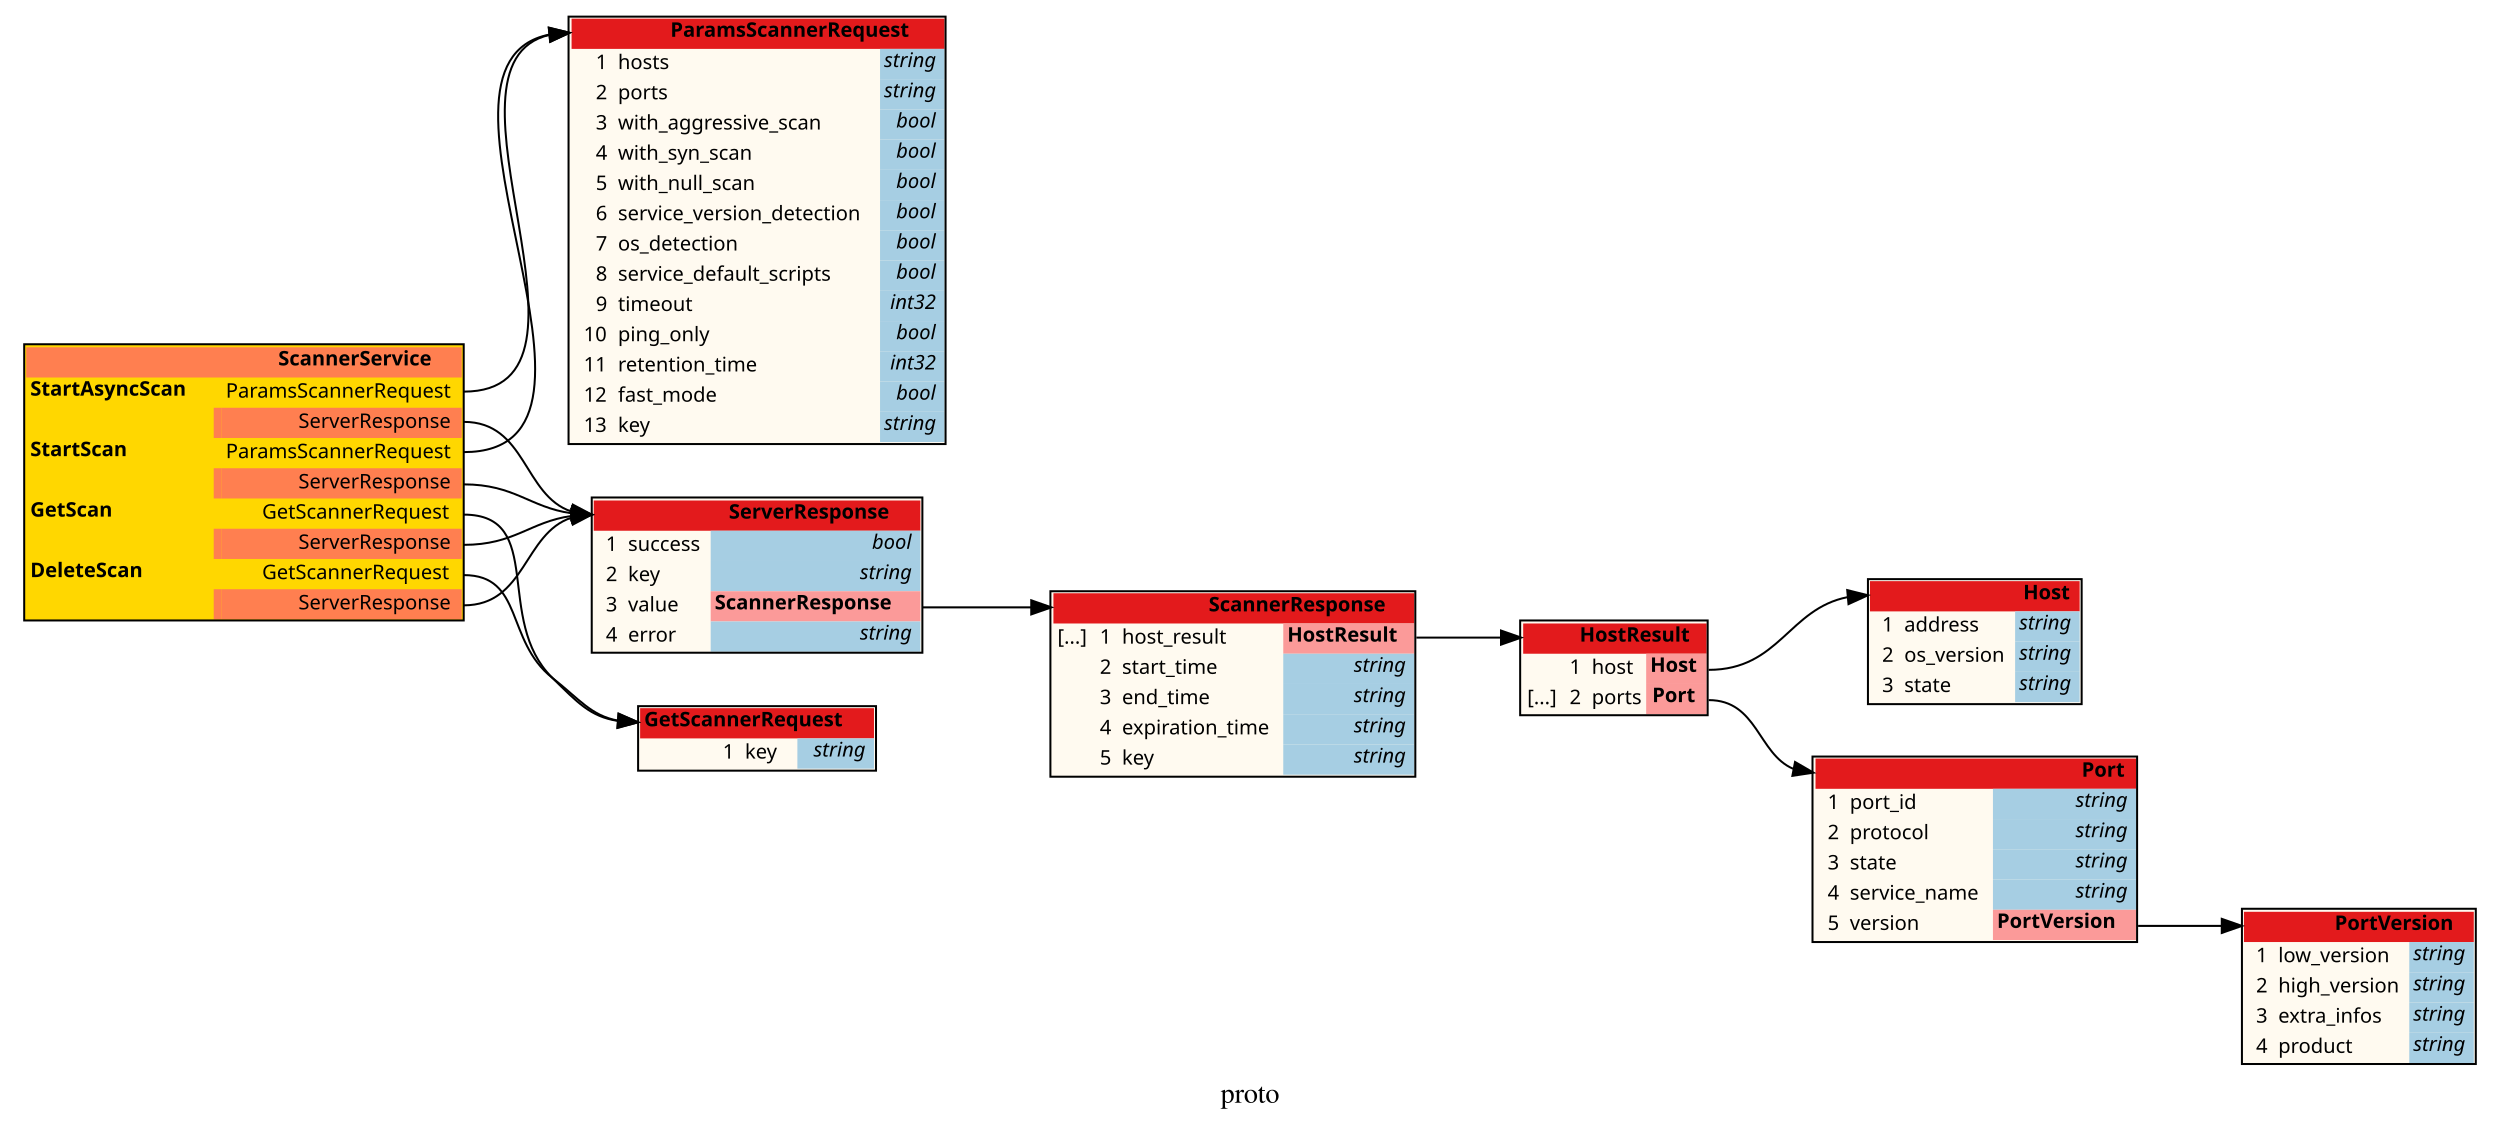
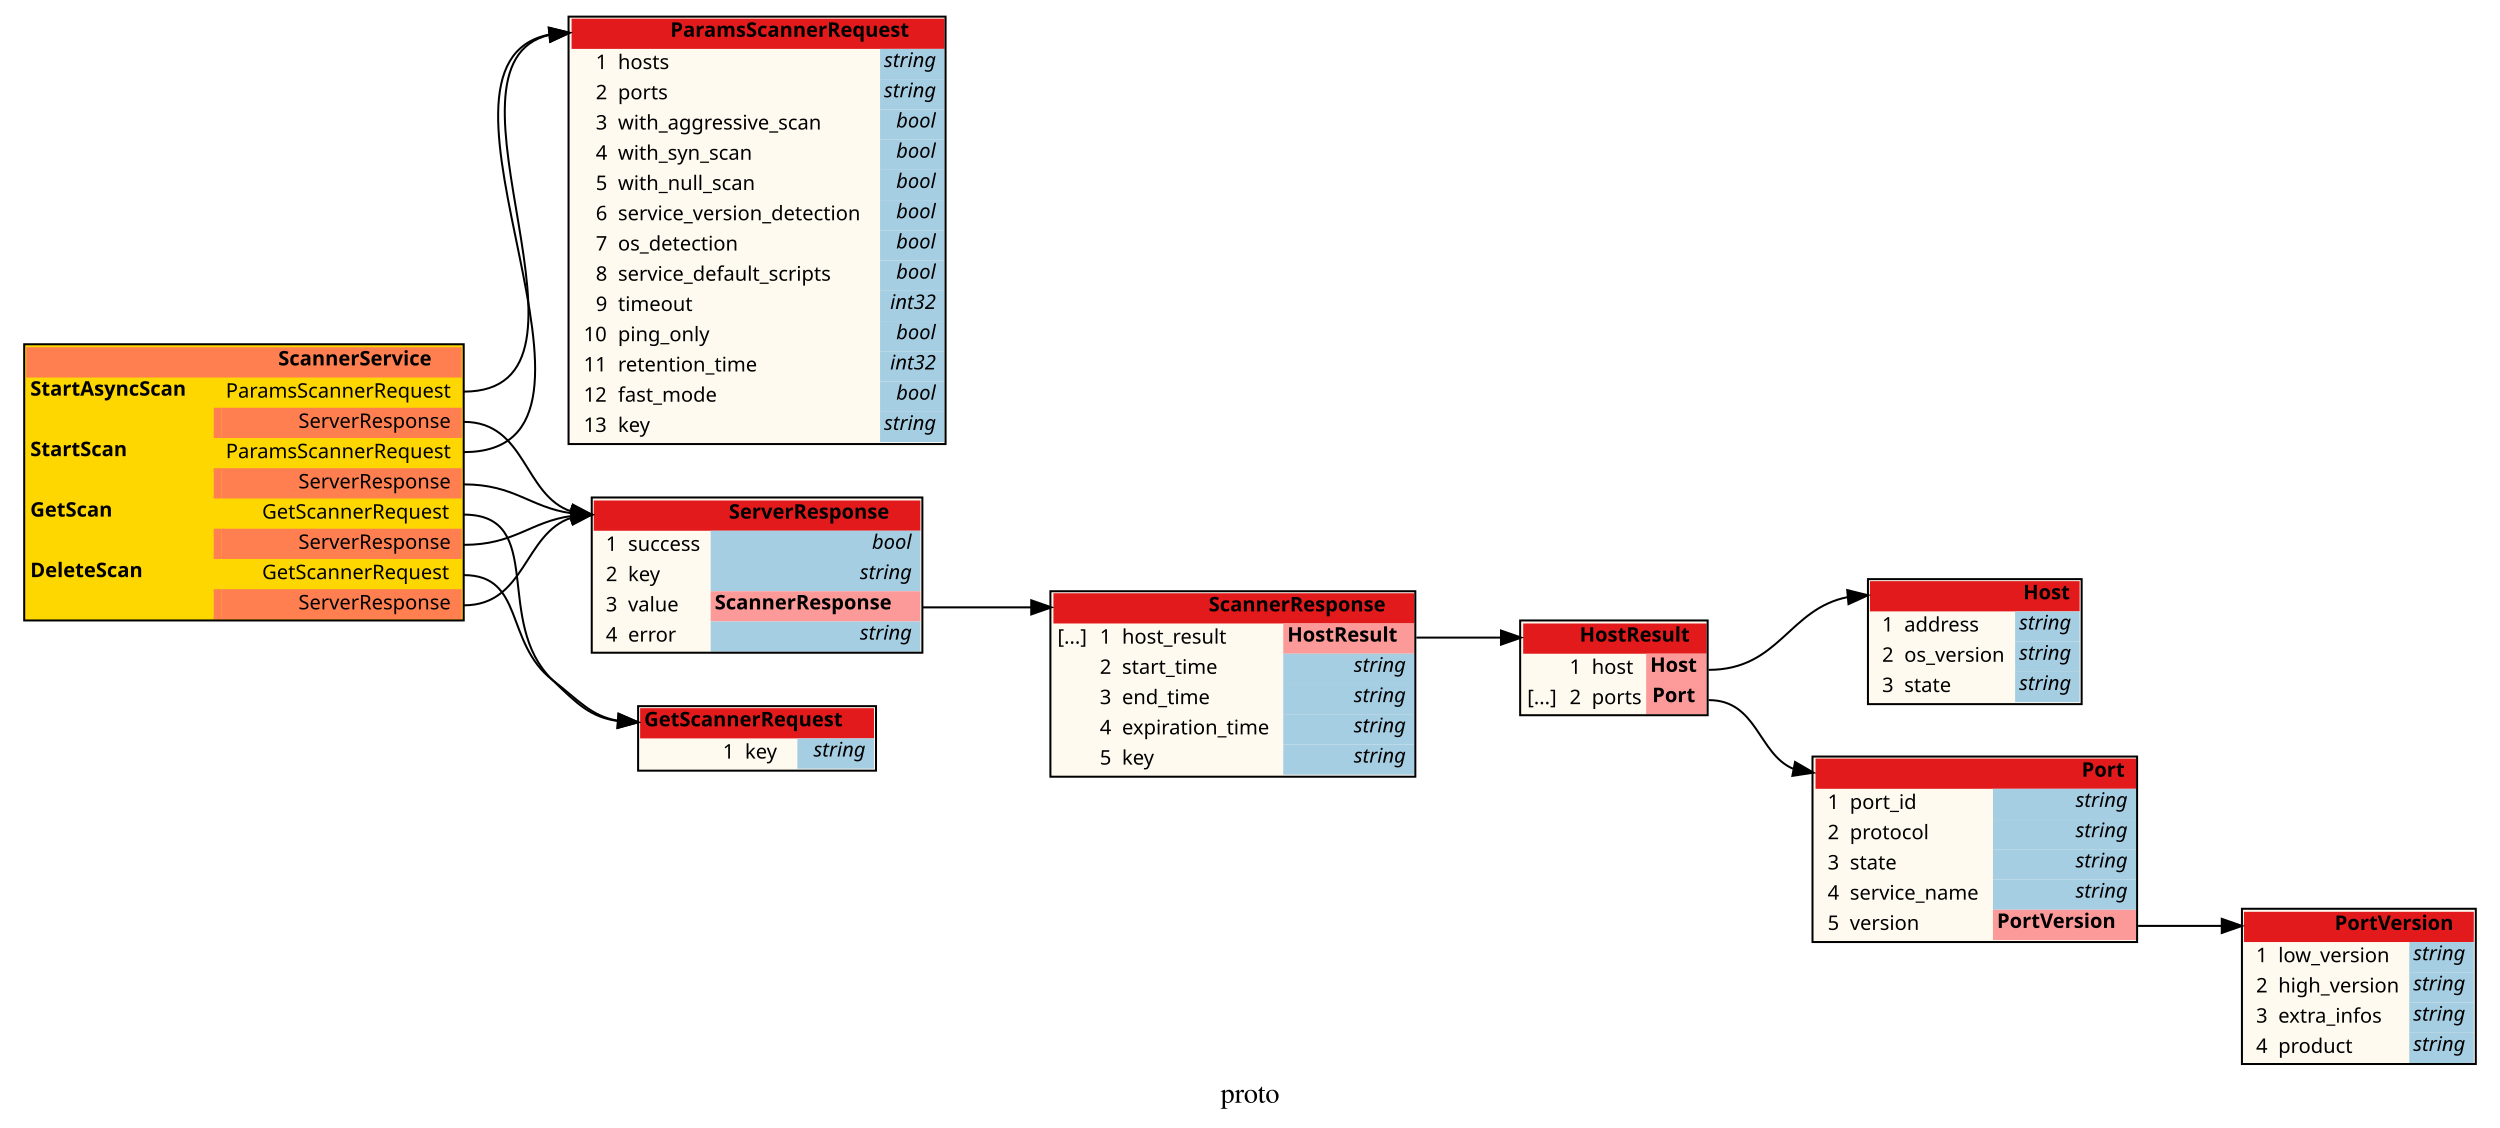
<svg xmlns="http://www.w3.org/2000/svg" xmlns:xlink="http://www.w3.org/1999/xlink" width="1240pt" height="559pt" viewBox="0.00 0.00 1240.00 558.50">
  <g id="graph0" class="graph" transform="scale(1 1) rotate(0) translate(4 554.5)">
    <g id="a_graph0">
      <a xlink:title="proto">
        <text text-anchor="middle" x="616" y="-7.8" font-family="Times,serif" font-size="14.00">proto</text>
      </a>
    </g>
    <g id="node1" class="node">
      <g id="a_node1">
-         <a xlink:title="ScannerService">
-           <polygon fill="#ffd700" stroke="transparent" points="8,-247 8,-384 226,-384 226,-247 8,-247" />
-           <polygon fill="#ff7f50" stroke="transparent" points="9,-367.5 9,-382.5 225,-382.5 225,-367.5 9,-367.5" />
-           <text text-anchor="start" x="134" y="-373.5" font-family="Ubuntu" font-weight="bold" font-size="10.00">ScannerService</text>
-           <text text-anchor="start" x="11" y="-358.5" font-family="Ubuntu" font-weight="bold" font-size="10.00">StartAsyncScan</text>
-           <text text-anchor="start" x="108" y="-357.5" font-family="Ubuntu" font-size="10.00">ParamsScannerRequest</text>
-           <polygon fill="#ff7f50" stroke="transparent" points="102,-337.5 102,-352.5 106,-352.5 106,-337.5 102,-337.5" />
-           <polygon fill="#ff7f50" stroke="transparent" points="106,-337.5 106,-352.5 225,-352.5 225,-337.5 106,-337.5" />
-           <text text-anchor="start" x="144" y="-342.5" font-family="Ubuntu" font-size="10.00">ServerResponse</text>
-           <text text-anchor="start" x="11" y="-328.5" font-family="Ubuntu" font-weight="bold" font-size="10.00">StartScan</text>
-           <text text-anchor="start" x="108" y="-327.5" font-family="Ubuntu" font-size="10.00">ParamsScannerRequest</text>
-           <polygon fill="#ff7f50" stroke="transparent" points="102,-307.5 102,-322.5 106,-322.5 106,-307.5 102,-307.5" />
-           <polygon fill="#ff7f50" stroke="transparent" points="106,-307.5 106,-322.5 225,-322.5 225,-307.5 106,-307.5" />
-           <text text-anchor="start" x="144" y="-312.5" font-family="Ubuntu" font-size="10.00">ServerResponse</text>
-           <text text-anchor="start" x="11" y="-298.5" font-family="Ubuntu" font-weight="bold" font-size="10.00">GetScan</text>
-           <text text-anchor="start" x="126" y="-297.5" font-family="Ubuntu" font-size="10.00">GetScannerRequest</text>
-           <polygon fill="#ff7f50" stroke="transparent" points="102,-277.5 102,-292.5 106,-292.5 106,-277.5 102,-277.5" />
-           <polygon fill="#ff7f50" stroke="transparent" points="106,-277.5 106,-292.5 225,-292.5 225,-277.5 106,-277.5" />
-           <text text-anchor="start" x="144" y="-282.5" font-family="Ubuntu" font-size="10.00">ServerResponse</text>
-           <text text-anchor="start" x="11" y="-268.5" font-family="Ubuntu" font-weight="bold" font-size="10.00">DeleteScan</text>
-           <text text-anchor="start" x="126" y="-267.5" font-family="Ubuntu" font-size="10.00">GetScannerRequest</text>
-           <polygon fill="#ff7f50" stroke="transparent" points="102,-247.5 102,-262.5 106,-262.5 106,-247.5 102,-247.5" />
-           <polygon fill="#ff7f50" stroke="transparent" points="106,-247.5 106,-262.5 225,-262.5 225,-247.5 106,-247.5" />
-           <text text-anchor="start" x="144" y="-252.5" font-family="Ubuntu" font-size="10.00">ServerResponse</text>
-           <polygon fill="none" stroke="black" points="8,-247 8,-384 226,-384 226,-247 8,-247" />
-         </a>
-       </g>
-     </g>
-     <g id="node3" class="node">
-       <g id="a_node3">
+         <a xlink:title="proto.Host">
+           <polygon fill="#fffaf0" stroke="transparent" points="922.5,-205.5 922.5,-267.5 1028.5,-267.5 1028.5,-205.5 922.5,-205.5" />
+           <polygon fill="#e31a1c" stroke="transparent" points="923.5,-251.5 923.5,-266.5 1027.5,-266.5 1027.5,-251.5 923.5,-251.5" />
+           <text text-anchor="start" x="999.5" y="-257.5" font-family="Ubuntu" font-weight="bold" font-size="10.00">Host</text>
+           <text text-anchor="start" x="929.5" y="-241.5" font-family="Ubuntu" font-size="10.00">1</text>
+           <text text-anchor="start" x="940.5" y="-241.5" font-family="Ubuntu" font-size="10.00">address</text>
+           <polygon fill="#a6cee3" stroke="transparent" points="995.5,-236.5 995.5,-251.5 1027.5,-251.5 1027.5,-236.5 995.5,-236.5" />
+           <text text-anchor="start" x="997.5" y="-242.5" font-family="Ubuntu" font-style="italic" font-size="10.00">string</text>
+           <text text-anchor="start" x="929.5" y="-226.5" font-family="Ubuntu" font-size="10.00">2</text>
+           <text text-anchor="start" x="940.5" y="-226.5" font-family="Ubuntu" font-size="10.00">os_version</text>
+           <polygon fill="#a6cee3" stroke="transparent" points="995.5,-221.5 995.5,-236.5 1027.5,-236.5 1027.5,-221.5 995.5,-221.5" />
+           <text text-anchor="start" x="997.5" y="-227.5" font-family="Ubuntu" font-style="italic" font-size="10.00">string</text>
+           <text text-anchor="start" x="929.5" y="-211.5" font-family="Ubuntu" font-size="10.00">3</text>
+           <text text-anchor="start" x="940.5" y="-211.5" font-family="Ubuntu" font-size="10.00">state</text>
+           <polygon fill="#a6cee3" stroke="transparent" points="995.5,-206.5 995.5,-221.5 1027.5,-221.5 1027.5,-206.5 995.5,-206.5" />
+           <text text-anchor="start" x="997.5" y="-212.5" font-family="Ubuntu" font-style="italic" font-size="10.00">string</text>
+           <polygon fill="none" stroke="black" points="922.5,-205.5 922.5,-267.5 1028.5,-267.5 1028.5,-205.5 922.5,-205.5" />
+         </a>
+       </g>
+     </g>
+     <g id="node2" class="node">
+       <g id="a_node2">
        <a xlink:title="proto.ParamsScannerRequest">
          <polygon fill="#fffaf0" stroke="transparent" points="278,-334.5 278,-546.5 465,-546.5 465,-334.5 278,-334.5" />
          <polygon fill="#e31a1c" stroke="transparent" points="279.5,-530.5 279.5,-545.5 464.5,-545.5 464.5,-530.5 279.5,-530.5" />
          <text text-anchor="start" x="328.5" y="-536.5" font-family="Ubuntu" font-weight="bold" font-size="10.00">ParamsScannerRequest</text>
          <text text-anchor="start" x="291.5" y="-520.5" font-family="Ubuntu" font-size="10.00">1</text>
          <text text-anchor="start" x="302.5" y="-520.5" font-family="Ubuntu" font-size="10.00">hosts</text>
          <polygon fill="#a6cee3" stroke="transparent" points="432.5,-515.5 432.5,-530.5 464.5,-530.5 464.5,-515.5 432.5,-515.5" />
          <text text-anchor="start" x="434.5" y="-521.5" font-family="Ubuntu" font-style="italic" font-size="10.00">string</text>
          <text text-anchor="start" x="291.5" y="-505.5" font-family="Ubuntu" font-size="10.00">2</text>
          <text text-anchor="start" x="302.5" y="-505.5" font-family="Ubuntu" font-size="10.00">ports</text>
          <polygon fill="#a6cee3" stroke="transparent" points="432.5,-500.5 432.5,-515.5 464.5,-515.5 464.5,-500.5 432.5,-500.5" />
          <text text-anchor="start" x="434.5" y="-506.5" font-family="Ubuntu" font-style="italic" font-size="10.00">string</text>
          <text text-anchor="start" x="291.5" y="-490.5" font-family="Ubuntu" font-size="10.00">3</text>
          <text text-anchor="start" x="302.5" y="-490.5" font-family="Ubuntu" font-size="10.00">with_aggressive_scan</text>
          <polygon fill="#a6cee3" stroke="transparent" points="432.5,-485.5 432.5,-500.5 464.5,-500.5 464.5,-485.5 432.5,-485.5" />
          <text text-anchor="start" x="440.5" y="-491.5" font-family="Ubuntu" font-style="italic" font-size="10.00">bool</text>
          <text text-anchor="start" x="291.5" y="-475.5" font-family="Ubuntu" font-size="10.00">4</text>
          <text text-anchor="start" x="302.5" y="-475.5" font-family="Ubuntu" font-size="10.00">with_syn_scan</text>
          <polygon fill="#a6cee3" stroke="transparent" points="432.5,-470.5 432.5,-485.5 464.5,-485.5 464.5,-470.5 432.5,-470.5" />
          <text text-anchor="start" x="440.5" y="-476.5" font-family="Ubuntu" font-style="italic" font-size="10.00">bool</text>
          <text text-anchor="start" x="291.5" y="-460.5" font-family="Ubuntu" font-size="10.00">5</text>
          <text text-anchor="start" x="302.5" y="-460.5" font-family="Ubuntu" font-size="10.00">with_null_scan</text>
          <polygon fill="#a6cee3" stroke="transparent" points="432.5,-455.5 432.5,-470.5 464.5,-470.5 464.5,-455.5 432.5,-455.5" />
          <text text-anchor="start" x="440.5" y="-461.5" font-family="Ubuntu" font-style="italic" font-size="10.00">bool</text>
          <text text-anchor="start" x="291.5" y="-445.5" font-family="Ubuntu" font-size="10.00">6</text>
          <text text-anchor="start" x="302.5" y="-445.5" font-family="Ubuntu" font-size="10.00">service_version_detection</text>
          <polygon fill="#a6cee3" stroke="transparent" points="432.5,-440.5 432.5,-455.5 464.5,-455.5 464.5,-440.5 432.5,-440.5" />
          <text text-anchor="start" x="440.5" y="-446.5" font-family="Ubuntu" font-style="italic" font-size="10.00">bool</text>
          <text text-anchor="start" x="291.5" y="-430.5" font-family="Ubuntu" font-size="10.00">7</text>
          <text text-anchor="start" x="302.5" y="-430.5" font-family="Ubuntu" font-size="10.00">os_detection</text>
          <polygon fill="#a6cee3" stroke="transparent" points="432.5,-425.5 432.5,-440.5 464.5,-440.5 464.5,-425.5 432.5,-425.5" />
          <text text-anchor="start" x="440.5" y="-431.5" font-family="Ubuntu" font-style="italic" font-size="10.00">bool</text>
          <text text-anchor="start" x="291.5" y="-415.5" font-family="Ubuntu" font-size="10.00">8</text>
          <text text-anchor="start" x="302.5" y="-415.5" font-family="Ubuntu" font-size="10.00">service_default_scripts</text>
          <polygon fill="#a6cee3" stroke="transparent" points="432.5,-410.5 432.5,-425.5 464.5,-425.5 464.5,-410.5 432.5,-410.5" />
          <text text-anchor="start" x="440.5" y="-416.5" font-family="Ubuntu" font-style="italic" font-size="10.00">bool</text>
          <text text-anchor="start" x="291.5" y="-400.5" font-family="Ubuntu" font-size="10.00">9</text>
          <text text-anchor="start" x="302.5" y="-400.5" font-family="Ubuntu" font-size="10.00">timeout</text>
          <polygon fill="#a6cee3" stroke="transparent" points="432.5,-395.5 432.5,-410.5 464.5,-410.5 464.5,-395.5 432.5,-395.5" />
          <text text-anchor="start" x="437.5" y="-401.5" font-family="Ubuntu" font-style="italic" font-size="10.00">int32</text>
          <text text-anchor="start" x="285.5" y="-385.5" font-family="Ubuntu" font-size="10.00">10</text>
          <text text-anchor="start" x="302.5" y="-385.5" font-family="Ubuntu" font-size="10.00">ping_only</text>
          <polygon fill="#a6cee3" stroke="transparent" points="432.5,-380.5 432.5,-395.5 464.5,-395.5 464.5,-380.5 432.5,-380.5" />
          <text text-anchor="start" x="440.5" y="-386.5" font-family="Ubuntu" font-style="italic" font-size="10.00">bool</text>
          <text text-anchor="start" x="285.5" y="-370.5" font-family="Ubuntu" font-size="10.00">11</text>
          <text text-anchor="start" x="302.5" y="-370.5" font-family="Ubuntu" font-size="10.00">retention_time</text>
          <polygon fill="#a6cee3" stroke="transparent" points="432.5,-365.5 432.5,-380.5 464.5,-380.5 464.5,-365.5 432.5,-365.5" />
          <text text-anchor="start" x="437.5" y="-371.5" font-family="Ubuntu" font-style="italic" font-size="10.00">int32</text>
          <text text-anchor="start" x="285.5" y="-355.5" font-family="Ubuntu" font-size="10.00">12</text>
          <text text-anchor="start" x="302.5" y="-355.5" font-family="Ubuntu" font-size="10.00">fast_mode</text>
          <polygon fill="#a6cee3" stroke="transparent" points="432.5,-350.5 432.5,-365.5 464.5,-365.5 464.5,-350.5 432.5,-350.5" />
          <text text-anchor="start" x="440.5" y="-356.5" font-family="Ubuntu" font-style="italic" font-size="10.00">bool</text>
          <text text-anchor="start" x="285.5" y="-340.5" font-family="Ubuntu" font-size="10.00">13</text>
          <text text-anchor="start" x="302.5" y="-340.5" font-family="Ubuntu" font-size="10.00">key</text>
          <polygon fill="#a6cee3" stroke="transparent" points="432.5,-335.5 432.5,-350.5 464.5,-350.5 464.5,-335.5 432.5,-335.5" />
          <text text-anchor="start" x="434.5" y="-341.5" font-family="Ubuntu" font-style="italic" font-size="10.00">string</text>
          <polygon fill="none" stroke="black" points="278,-334.5 278,-546.5 465,-546.5 465,-334.5 278,-334.5" />
        </a>
      </g>
    </g>
-     <g id="edge9" class="edge">
-       <g id="a_edge9">
-         <a xlink:title="Ja_108 --&gt; Ja_105">
-           <path fill="none" stroke="#000000" d="M226,-360.5C304.78,-360.5 205.73,-522.87 268.53,-537.45" />
-           <polygon fill="#000000" stroke="#000000" points="268.19,-540.94 278.5,-538.5 268.92,-533.98 268.19,-540.94" />
-         </a>
-       </g>
-     </g>
-     <g id="edge11" class="edge">
-       <g id="a_edge11">
-         <a xlink:title="Ja_108 --&gt; Ja_105">
-           <path fill="none" stroke="#000000" d="M226,-330.5C317.62,-330.5 193.6,-522.57 268.37,-537.57" />
-           <polygon fill="#000000" stroke="#000000" points="268.22,-541.07 278.5,-538.5 268.86,-534.1 268.22,-541.07" />
-         </a>
-       </g>
-     </g>
-     <g id="node4" class="node">
-       <g id="a_node4">
+     <g id="node3" class="node">
+       <g id="a_node3">
        <a xlink:title="proto.GetScannerRequest">
          <polygon fill="#fffaf0" stroke="transparent" points="312.5,-172.5 312.5,-204.5 430.5,-204.5 430.5,-172.5 312.5,-172.5" />
          <polygon fill="#e31a1c" stroke="transparent" points="313.5,-188.5 313.5,-203.5 429.5,-203.5 429.5,-188.5 313.5,-188.5" />
          <text text-anchor="start" x="315.5" y="-194.5" font-family="Ubuntu" font-weight="bold" font-size="10.00">GetScannerRequest</text>
          <text text-anchor="start" x="354.5" y="-178.5" font-family="Ubuntu" font-size="10.00">1</text>
          <text text-anchor="start" x="365.5" y="-178.5" font-family="Ubuntu" font-size="10.00">key</text>
          <polygon fill="#a6cee3" stroke="transparent" points="391.5,-173.5 391.5,-188.5 429.5,-188.5 429.5,-173.5 391.5,-173.5" />
          <text text-anchor="start" x="399.5" y="-179.5" font-family="Ubuntu" font-style="italic" font-size="10.00">string</text>
          <polygon fill="none" stroke="black" points="312.5,-172.5 312.5,-204.5 430.5,-204.5 430.5,-172.5 312.5,-172.5" />
        </a>
      </g>
    </g>
-     <g id="edge5" class="edge">
-       <g id="a_edge5">
-         <a xlink:title="Ja_108 --&gt; Ja_106">
-           <path fill="none" stroke="#000000" d="M226,-299.5C266.97,-299.5 240.74,-247.18 270,-218.5 282.46,-206.29 288.76,-199.31 302.37,-197.19" />
-           <polygon fill="#000000" stroke="#000000" points="302.76,-200.67 312.5,-196.5 302.28,-193.69 302.76,-200.67" />
-         </a>
-       </g>
-     </g>
-     <g id="edge13" class="edge">
-       <g id="a_edge13">
-         <a xlink:title="Ja_108 --&gt; Ja_106">
-           <path fill="none" stroke="#000000" d="M226,-269.5C255.94,-269.5 246.5,-237.05 270,-218.5 283.69,-207.69 289.21,-199.81 302.49,-197.33" />
-           <polygon fill="#000000" stroke="#000000" points="302.82,-200.81 312.5,-196.5 302.25,-193.84 302.82,-200.81" />
-         </a>
-       </g>
-     </g>
-     <g id="node5" class="node">
-       <g id="a_node5">
+     <g id="node4" class="node">
+       <g id="a_node4">
        <a xlink:title="proto.ServerResponse">
          <polygon fill="#fffaf0" stroke="transparent" points="289.5,-231 289.5,-308 453.5,-308 453.5,-231 289.5,-231" />
          <polygon fill="#e31a1c" stroke="transparent" points="290.5,-291.5 290.5,-306.5 452.5,-306.5 452.5,-291.5 290.5,-291.5" />
          <text text-anchor="start" x="357.5" y="-297.5" font-family="Ubuntu" font-weight="bold" font-size="10.00">ServerResponse</text>
          <text text-anchor="start" x="296.5" y="-281.5" font-family="Ubuntu" font-size="10.00">1</text>
          <text text-anchor="start" x="307.5" y="-281.5" font-family="Ubuntu" font-size="10.00">success</text>
          <polygon fill="#a6cee3" stroke="transparent" points="348.5,-276.5 348.5,-291.5 452.5,-291.5 452.5,-276.5 348.5,-276.5" />
          <text text-anchor="start" x="428.5" y="-282.5" font-family="Ubuntu" font-style="italic" font-size="10.00">bool</text>
          <text text-anchor="start" x="296.5" y="-266.5" font-family="Ubuntu" font-size="10.00">2</text>
          <text text-anchor="start" x="307.5" y="-266.5" font-family="Ubuntu" font-size="10.00">key</text>
          <polygon fill="#a6cee3" stroke="transparent" points="348.5,-261.5 348.5,-276.5 452.5,-276.5 452.5,-261.5 348.5,-261.5" />
          <text text-anchor="start" x="422.5" y="-267.5" font-family="Ubuntu" font-style="italic" font-size="10.00">string</text>
          <text text-anchor="start" x="296.5" y="-251.5" font-family="Ubuntu" font-size="10.00">3</text>
          <text text-anchor="start" x="307.5" y="-251.5" font-family="Ubuntu" font-size="10.00">value</text>
          <polygon fill="#fb9a99" stroke="transparent" points="348.5,-246.5 348.5,-261.5 452.5,-261.5 452.5,-246.5 348.5,-246.5" />
          <text text-anchor="start" x="350.5" y="-252.5" font-family="Ubuntu" font-weight="bold" font-size="10.00">ScannerResponse</text>
          <text text-anchor="start" x="296.5" y="-236.5" font-family="Ubuntu" font-size="10.00">4</text>
          <text text-anchor="start" x="307.5" y="-236.5" font-family="Ubuntu" font-size="10.00">error</text>
          <polygon fill="#a6cee3" stroke="transparent" points="348.5,-231.5 348.5,-246.5 452.5,-246.5 452.5,-231.5 348.5,-231.5" />
          <text text-anchor="start" x="422.5" y="-237.5" font-family="Ubuntu" font-style="italic" font-size="10.00">string</text>
          <polygon fill="none" stroke="black" points="289.5,-231 289.5,-308 453.5,-308 453.5,-231 289.5,-231" />
        </a>
      </g>
    </g>
-     <g id="edge4" class="edge">
-       <g id="a_edge4">
-         <a xlink:title="Ja_108 --&gt; Ja_107">
-           <path fill="none" stroke="#000000" d="M226,-314.5C251.26,-314.5 258.69,-303.12 279.36,-300.18" />
-           <polygon fill="#000000" stroke="#000000" points="279.76,-303.66 289.5,-299.5 279.29,-296.68 279.76,-303.66" />
-         </a>
-       </g>
-     </g>
-     <g id="edge6" class="edge">
-       <g id="a_edge6">
-         <a xlink:title="Ja_108 --&gt; Ja_107">
-           <path fill="none" stroke="#000000" d="M226,-254.5C256.81,-254.5 255.67,-290.19 279.49,-298" />
-           <polygon fill="#000000" stroke="#000000" points="279.09,-301.48 289.5,-299.5 280.13,-294.56 279.09,-301.48" />
-         </a>
-       </g>
-     </g>
-     <g id="edge10" class="edge">
-       <g id="a_edge10">
-         <a xlink:title="Ja_108 --&gt; Ja_107">
-           <path fill="none" stroke="#000000" d="M226,-345.5C257.04,-345.5 255.52,-309.01 279.43,-301.03" />
-           <polygon fill="#000000" stroke="#000000" points="280.14,-304.46 289.5,-299.5 279.09,-297.54 280.14,-304.46" />
-         </a>
-       </g>
-     </g>
-     <g id="edge12" class="edge">
-       <g id="a_edge12">
-         <a xlink:title="Ja_108 --&gt; Ja_107">
-           <path fill="none" stroke="#000000" d="M226,-284.5C251.26,-284.5 258.69,-295.88 279.36,-298.82" />
-           <polygon fill="#000000" stroke="#000000" points="279.29,-302.32 289.5,-299.5 279.76,-295.34 279.29,-302.32" />
-         </a>
-       </g>
-     </g>
-     <g id="node2" class="node">
-       <g id="a_node2">
-         <a xlink:title="proto.HostResult">
-           <polygon fill="#fffaf0" stroke="transparent" points="750,-200 750,-247 843,-247 843,-200 750,-200" />
-           <polygon fill="#e31a1c" stroke="transparent" points="751.5,-230.5 751.5,-245.5 842.5,-245.5 842.5,-230.5 751.5,-230.5" />
-           <text text-anchor="start" x="779.5" y="-236.5" font-family="Ubuntu" font-weight="bold" font-size="10.00">HostResult</text>
-           <text text-anchor="start" x="774.5" y="-220.5" font-family="Ubuntu" font-size="10.00">1</text>
-           <text text-anchor="start" x="785.5" y="-220.5" font-family="Ubuntu" font-size="10.00">host</text>
-           <polygon fill="#fb9a99" stroke="transparent" points="812.5,-215.5 812.5,-230.5 842.5,-230.5 842.5,-215.5 812.5,-215.5" />
-           <text text-anchor="start" x="814.5" y="-221.5" font-family="Ubuntu" font-weight="bold" font-size="10.00">Host</text>
-           <text text-anchor="start" x="753.5" y="-205.5" font-family="Ubuntu" font-size="10.00">[...]</text>
-           <text text-anchor="start" x="774.5" y="-205.5" font-family="Ubuntu" font-size="10.00">2</text>
-           <text text-anchor="start" x="785.5" y="-205.5" font-family="Ubuntu" font-size="10.00">ports</text>
-           <polygon fill="#fb9a99" stroke="transparent" points="812.5,-200.5 812.5,-215.5 842.5,-215.5 842.5,-200.5 812.5,-200.5" />
-           <text text-anchor="start" x="815.5" y="-206.5" font-family="Ubuntu" font-weight="bold" font-size="10.00">Port</text>
-           <polygon fill="none" stroke="black" points="750,-200 750,-247 843,-247 843,-200 750,-200" />
-         </a>
-       </g>
-     </g>
-     <g id="node6" class="node">
-       <g id="a_node6">
-         <a xlink:title="proto.Host">
-           <polygon fill="#fffaf0" stroke="transparent" points="922.5,-205.5 922.5,-267.5 1028.5,-267.5 1028.5,-205.5 922.5,-205.5" />
-           <polygon fill="#e31a1c" stroke="transparent" points="923.5,-251.5 923.5,-266.5 1027.5,-266.5 1027.5,-251.5 923.5,-251.5" />
-           <text text-anchor="start" x="999.5" y="-257.5" font-family="Ubuntu" font-weight="bold" font-size="10.00">Host</text>
-           <text text-anchor="start" x="929.5" y="-241.5" font-family="Ubuntu" font-size="10.00">1</text>
-           <text text-anchor="start" x="940.5" y="-241.5" font-family="Ubuntu" font-size="10.00">address</text>
-           <polygon fill="#a6cee3" stroke="transparent" points="995.5,-236.5 995.5,-251.5 1027.5,-251.5 1027.5,-236.5 995.5,-236.5" />
-           <text text-anchor="start" x="997.5" y="-242.5" font-family="Ubuntu" font-style="italic" font-size="10.00">string</text>
-           <text text-anchor="start" x="929.5" y="-226.5" font-family="Ubuntu" font-size="10.00">2</text>
-           <text text-anchor="start" x="940.5" y="-226.5" font-family="Ubuntu" font-size="10.00">os_version</text>
-           <polygon fill="#a6cee3" stroke="transparent" points="995.5,-221.5 995.5,-236.5 1027.5,-236.5 1027.5,-221.5 995.5,-221.5" />
-           <text text-anchor="start" x="997.5" y="-227.5" font-family="Ubuntu" font-style="italic" font-size="10.00">string</text>
-           <text text-anchor="start" x="929.5" y="-211.5" font-family="Ubuntu" font-size="10.00">3</text>
-           <text text-anchor="start" x="940.5" y="-211.5" font-family="Ubuntu" font-size="10.00">state</text>
-           <polygon fill="#a6cee3" stroke="transparent" points="995.5,-206.5 995.5,-221.5 1027.5,-221.5 1027.5,-206.5 995.5,-206.5" />
-           <text text-anchor="start" x="997.5" y="-212.5" font-family="Ubuntu" font-style="italic" font-size="10.00">string</text>
-           <polygon fill="none" stroke="black" points="922.5,-205.5 922.5,-267.5 1028.5,-267.5 1028.5,-205.5 922.5,-205.5" />
-         </a>
-       </g>
-     </g>
-     <g id="edge7" class="edge">
-       <g id="a_edge7">
-         <a xlink:title="Ja_103 --&gt; Ja_100">
-           <path fill="none" stroke="#000000" d="M843.5,-222.5C878.64,-222.5 883.13,-252.89 912.52,-258.59" />
-           <polygon fill="#000000" stroke="#000000" points="912.22,-262.07 922.5,-259.5 912.86,-255.1 912.22,-262.07" />
-         </a>
-       </g>
-     </g>
    <g id="node8" class="node">
      <g id="a_node8">
-         <a xlink:title="proto.Port">
-           <polygon fill="#fffaf0" stroke="transparent" points="895,-87.5 895,-179.5 1056,-179.5 1056,-87.5 895,-87.5" />
-           <polygon fill="#e31a1c" stroke="transparent" points="896.5,-163.5 896.5,-178.5 1055.5,-178.5 1055.5,-163.5 896.5,-163.5" />
-           <text text-anchor="start" x="1028.5" y="-169.5" font-family="Ubuntu" font-weight="bold" font-size="10.00">Port</text>
-           <text text-anchor="start" x="902.5" y="-153.5" font-family="Ubuntu" font-size="10.00">1</text>
-           <text text-anchor="start" x="913.5" y="-153.5" font-family="Ubuntu" font-size="10.00">port_id</text>
-           <polygon fill="#a6cee3" stroke="transparent" points="984.5,-148.5 984.5,-163.5 1055.5,-163.5 1055.5,-148.5 984.5,-148.5" />
-           <text text-anchor="start" x="1025.5" y="-154.5" font-family="Ubuntu" font-style="italic" font-size="10.00">string</text>
-           <text text-anchor="start" x="902.5" y="-138.5" font-family="Ubuntu" font-size="10.00">2</text>
-           <text text-anchor="start" x="913.5" y="-138.5" font-family="Ubuntu" font-size="10.00">protocol</text>
-           <polygon fill="#a6cee3" stroke="transparent" points="984.5,-133.5 984.5,-148.5 1055.5,-148.5 1055.5,-133.5 984.5,-133.5" />
-           <text text-anchor="start" x="1025.5" y="-139.5" font-family="Ubuntu" font-style="italic" font-size="10.00">string</text>
-           <text text-anchor="start" x="902.5" y="-123.5" font-family="Ubuntu" font-size="10.00">3</text>
-           <text text-anchor="start" x="913.5" y="-123.5" font-family="Ubuntu" font-size="10.00">state</text>
-           <polygon fill="#a6cee3" stroke="transparent" points="984.5,-118.5 984.5,-133.5 1055.5,-133.5 1055.5,-118.5 984.5,-118.5" />
-           <text text-anchor="start" x="1025.5" y="-124.5" font-family="Ubuntu" font-style="italic" font-size="10.00">string</text>
-           <text text-anchor="start" x="902.5" y="-108.5" font-family="Ubuntu" font-size="10.00">4</text>
-           <text text-anchor="start" x="913.5" y="-108.5" font-family="Ubuntu" font-size="10.00">service_name</text>
-           <polygon fill="#a6cee3" stroke="transparent" points="984.5,-103.5 984.5,-118.5 1055.5,-118.5 1055.5,-103.5 984.5,-103.5" />
-           <text text-anchor="start" x="1025.5" y="-109.5" font-family="Ubuntu" font-style="italic" font-size="10.00">string</text>
-           <text text-anchor="start" x="902.5" y="-93.5" font-family="Ubuntu" font-size="10.00">5</text>
-           <text text-anchor="start" x="913.5" y="-93.5" font-family="Ubuntu" font-size="10.00">version</text>
-           <polygon fill="#fb9a99" stroke="transparent" points="984.5,-88.5 984.5,-103.5 1055.5,-103.5 1055.5,-88.5 984.5,-88.5" />
-           <text text-anchor="start" x="986.5" y="-94.5" font-family="Ubuntu" font-weight="bold" font-size="10.00">PortVersion</text>
-           <polygon fill="none" stroke="black" points="895,-87.5 895,-179.5 1056,-179.5 1056,-87.5 895,-87.5" />
-         </a>
-       </g>
-     </g>
-     <g id="edge2" class="edge">
-       <g id="a_edge2">
-         <a xlink:title="Ja_103 --&gt; Ja_102">
-           <path fill="none" stroke="#000000" d="M843.5,-207.5C867.66,-207.5 867.94,-180.91 885.38,-173.44" />
-           <polygon fill="#000000" stroke="#000000" points="886.34,-176.82 895.5,-171.5 885.02,-169.94 886.34,-176.82" />
-         </a>
-       </g>
-     </g>
-     <g id="node9" class="node">
-       <g id="a_node9">
        <a xlink:title="proto.ScannerResponse">
          <polygon fill="#fffaf0" stroke="transparent" points="517,-169.5 517,-261.5 698,-261.5 698,-169.5 517,-169.5" />
          <polygon fill="#e31a1c" stroke="transparent" points="518.5,-245.5 518.5,-260.5 697.5,-260.5 697.5,-245.5 518.5,-245.5" />
          <text text-anchor="start" x="595.5" y="-251.5" font-family="Ubuntu" font-weight="bold" font-size="10.00">ScannerResponse</text>
          <text text-anchor="start" x="520.5" y="-235.5" font-family="Ubuntu" font-size="10.00">[...]</text>
          <text text-anchor="start" x="541.5" y="-235.5" font-family="Ubuntu" font-size="10.00">1</text>
          <text text-anchor="start" x="552.5" y="-235.5" font-family="Ubuntu" font-size="10.00">host_result</text>
          <polygon fill="#fb9a99" stroke="transparent" points="632.5,-230.5 632.5,-245.5 697.5,-245.5 697.5,-230.5 632.5,-230.5" />
          <text text-anchor="start" x="634.5" y="-236.5" font-family="Ubuntu" font-weight="bold" font-size="10.00">HostResult</text>
          <text text-anchor="start" x="541.5" y="-220.5" font-family="Ubuntu" font-size="10.00">2</text>
          <text text-anchor="start" x="552.5" y="-220.5" font-family="Ubuntu" font-size="10.00">start_time</text>
          <polygon fill="#a6cee3" stroke="transparent" points="632.5,-215.5 632.5,-230.5 697.5,-230.5 697.5,-215.5 632.5,-215.5" />
          <text text-anchor="start" x="667.5" y="-221.5" font-family="Ubuntu" font-style="italic" font-size="10.00">string</text>
          <text text-anchor="start" x="541.5" y="-205.5" font-family="Ubuntu" font-size="10.00">3</text>
          <text text-anchor="start" x="552.5" y="-205.5" font-family="Ubuntu" font-size="10.00">end_time</text>
          <polygon fill="#a6cee3" stroke="transparent" points="632.5,-200.5 632.5,-215.5 697.5,-215.5 697.5,-200.5 632.5,-200.5" />
          <text text-anchor="start" x="667.5" y="-206.5" font-family="Ubuntu" font-style="italic" font-size="10.00">string</text>
          <text text-anchor="start" x="541.5" y="-190.5" font-family="Ubuntu" font-size="10.00">4</text>
          <text text-anchor="start" x="552.5" y="-190.5" font-family="Ubuntu" font-size="10.00">expiration_time</text>
          <polygon fill="#a6cee3" stroke="transparent" points="632.5,-185.5 632.5,-200.5 697.5,-200.5 697.5,-185.5 632.5,-185.5" />
          <text text-anchor="start" x="667.5" y="-191.5" font-family="Ubuntu" font-style="italic" font-size="10.00">string</text>
          <text text-anchor="start" x="541.5" y="-175.5" font-family="Ubuntu" font-size="10.00">5</text>
          <text text-anchor="start" x="552.5" y="-175.5" font-family="Ubuntu" font-size="10.00">key</text>
          <polygon fill="#a6cee3" stroke="transparent" points="632.5,-170.5 632.5,-185.5 697.5,-185.5 697.5,-170.5 632.5,-170.5" />
          <text text-anchor="start" x="667.5" y="-176.5" font-family="Ubuntu" font-style="italic" font-size="10.00">string</text>
          <polygon fill="none" stroke="black" points="517,-169.5 517,-261.5 698,-261.5 698,-169.5 517,-169.5" />
        </a>
      </g>
    </g>
-     <g id="edge3" class="edge">
-       <g id="a_edge3">
+     <g id="edge7" class="edge">
+       <g id="a_edge7">
        <a xlink:title="Ja_107 --&gt; Ja_104">
          <path fill="none" stroke="#000000" d="M453.5,-253.5C478.28,-253.5 486.87,-253.5 507.47,-253.5" />
          <polygon fill="#000000" stroke="#000000" points="507.5,-257 517.5,-253.5 507.5,-250 507.5,-257" />
        </a>
      </g>
    </g>
-     <g id="node7" class="node">
-       <g id="a_node7">
+     <g id="node5" class="node">
+       <g id="a_node5">
        <a xlink:title="proto.PortVersion">
          <polygon fill="#fffaf0" stroke="transparent" points="1108,-27 1108,-104 1224,-104 1224,-27 1108,-27" />
          <polygon fill="#e31a1c" stroke="transparent" points="1109,-87.5 1109,-102.5 1223,-102.5 1223,-87.5 1109,-87.5" />
          <text text-anchor="start" x="1154" y="-93.5" font-family="Ubuntu" font-weight="bold" font-size="10.00">PortVersion</text>
          <text text-anchor="start" x="1115" y="-77.5" font-family="Ubuntu" font-size="10.00">1</text>
          <text text-anchor="start" x="1126" y="-77.5" font-family="Ubuntu" font-size="10.00">low_version</text>
          <polygon fill="#a6cee3" stroke="transparent" points="1191,-72.5 1191,-87.5 1223,-87.5 1223,-72.5 1191,-72.5" />
          <text text-anchor="start" x="1193" y="-78.5" font-family="Ubuntu" font-style="italic" font-size="10.00">string</text>
          <text text-anchor="start" x="1115" y="-62.5" font-family="Ubuntu" font-size="10.00">2</text>
          <text text-anchor="start" x="1126" y="-62.5" font-family="Ubuntu" font-size="10.00">high_version</text>
          <polygon fill="#a6cee3" stroke="transparent" points="1191,-57.5 1191,-72.5 1223,-72.5 1223,-57.5 1191,-57.5" />
          <text text-anchor="start" x="1193" y="-63.5" font-family="Ubuntu" font-style="italic" font-size="10.00">string</text>
          <text text-anchor="start" x="1115" y="-47.5" font-family="Ubuntu" font-size="10.00">3</text>
          <text text-anchor="start" x="1126" y="-47.5" font-family="Ubuntu" font-size="10.00">extra_infos</text>
          <polygon fill="#a6cee3" stroke="transparent" points="1191,-42.5 1191,-57.5 1223,-57.5 1223,-42.5 1191,-42.5" />
          <text text-anchor="start" x="1193" y="-48.5" font-family="Ubuntu" font-style="italic" font-size="10.00">string</text>
          <text text-anchor="start" x="1115" y="-32.5" font-family="Ubuntu" font-size="10.00">4</text>
          <text text-anchor="start" x="1126" y="-32.5" font-family="Ubuntu" font-size="10.00">product</text>
          <polygon fill="#a6cee3" stroke="transparent" points="1191,-27.5 1191,-42.5 1223,-42.5 1223,-27.5 1191,-27.5" />
          <text text-anchor="start" x="1193" y="-33.5" font-family="Ubuntu" font-style="italic" font-size="10.00">string</text>
          <polygon fill="none" stroke="black" points="1108,-27 1108,-104 1224,-104 1224,-27 1108,-27" />
        </a>
      </g>
    </g>
-     <g id="edge1" class="edge">
-       <g id="a_edge1">
+     <g id="node6" class="node">
+       <g id="a_node6">
+         <a xlink:title="proto.Port">
+           <polygon fill="#fffaf0" stroke="transparent" points="895,-87.5 895,-179.5 1056,-179.5 1056,-87.5 895,-87.5" />
+           <polygon fill="#e31a1c" stroke="transparent" points="896.5,-163.5 896.5,-178.5 1055.5,-178.5 1055.5,-163.5 896.5,-163.5" />
+           <text text-anchor="start" x="1028.5" y="-169.5" font-family="Ubuntu" font-weight="bold" font-size="10.00">Port</text>
+           <text text-anchor="start" x="902.5" y="-153.5" font-family="Ubuntu" font-size="10.00">1</text>
+           <text text-anchor="start" x="913.5" y="-153.5" font-family="Ubuntu" font-size="10.00">port_id</text>
+           <polygon fill="#a6cee3" stroke="transparent" points="984.5,-148.5 984.5,-163.5 1055.5,-163.5 1055.5,-148.5 984.5,-148.5" />
+           <text text-anchor="start" x="1025.5" y="-154.5" font-family="Ubuntu" font-style="italic" font-size="10.00">string</text>
+           <text text-anchor="start" x="902.5" y="-138.5" font-family="Ubuntu" font-size="10.00">2</text>
+           <text text-anchor="start" x="913.5" y="-138.5" font-family="Ubuntu" font-size="10.00">protocol</text>
+           <polygon fill="#a6cee3" stroke="transparent" points="984.5,-133.5 984.5,-148.5 1055.5,-148.5 1055.5,-133.5 984.5,-133.5" />
+           <text text-anchor="start" x="1025.5" y="-139.5" font-family="Ubuntu" font-style="italic" font-size="10.00">string</text>
+           <text text-anchor="start" x="902.5" y="-123.5" font-family="Ubuntu" font-size="10.00">3</text>
+           <text text-anchor="start" x="913.5" y="-123.5" font-family="Ubuntu" font-size="10.00">state</text>
+           <polygon fill="#a6cee3" stroke="transparent" points="984.5,-118.5 984.5,-133.5 1055.5,-133.5 1055.5,-118.5 984.5,-118.5" />
+           <text text-anchor="start" x="1025.5" y="-124.5" font-family="Ubuntu" font-style="italic" font-size="10.00">string</text>
+           <text text-anchor="start" x="902.5" y="-108.5" font-family="Ubuntu" font-size="10.00">4</text>
+           <text text-anchor="start" x="913.5" y="-108.5" font-family="Ubuntu" font-size="10.00">service_name</text>
+           <polygon fill="#a6cee3" stroke="transparent" points="984.5,-103.5 984.5,-118.5 1055.5,-118.5 1055.5,-103.5 984.5,-103.5" />
+           <text text-anchor="start" x="1025.5" y="-109.5" font-family="Ubuntu" font-style="italic" font-size="10.00">string</text>
+           <text text-anchor="start" x="902.5" y="-93.5" font-family="Ubuntu" font-size="10.00">5</text>
+           <text text-anchor="start" x="913.5" y="-93.5" font-family="Ubuntu" font-size="10.00">version</text>
+           <polygon fill="#fb9a99" stroke="transparent" points="984.5,-88.5 984.5,-103.5 1055.5,-103.5 1055.5,-88.5 984.5,-88.5" />
+           <text text-anchor="start" x="986.5" y="-94.5" font-family="Ubuntu" font-weight="bold" font-size="10.00">PortVersion</text>
+           <polygon fill="none" stroke="black" points="895,-87.5 895,-179.5 1056,-179.5 1056,-87.5 895,-87.5" />
+         </a>
+       </g>
+     </g>
+     <g id="edge4" class="edge">
+       <g id="a_edge4">
        <a xlink:title="Ja_102 --&gt; Ja_101">
          <path fill="none" stroke="#000000" d="M1056.5,-95.5C1075.63,-95.5 1082.77,-95.5 1097.97,-95.5" />
          <polygon fill="#000000" stroke="#000000" points="1098,-99 1108,-95.5 1098,-92 1098,-99" />
        </a>
      </g>
    </g>
-     <g id="edge8" class="edge">
-       <g id="a_edge8">
+     <g id="node7" class="node">
+       <g id="a_node7">
+         <a xlink:title="proto.HostResult">
+           <polygon fill="#fffaf0" stroke="transparent" points="750,-200 750,-247 843,-247 843,-200 750,-200" />
+           <polygon fill="#e31a1c" stroke="transparent" points="751.5,-230.5 751.5,-245.5 842.5,-245.5 842.5,-230.5 751.5,-230.5" />
+           <text text-anchor="start" x="779.5" y="-236.5" font-family="Ubuntu" font-weight="bold" font-size="10.00">HostResult</text>
+           <text text-anchor="start" x="774.5" y="-220.5" font-family="Ubuntu" font-size="10.00">1</text>
+           <text text-anchor="start" x="785.5" y="-220.5" font-family="Ubuntu" font-size="10.00">host</text>
+           <polygon fill="#fb9a99" stroke="transparent" points="812.5,-215.5 812.5,-230.5 842.5,-230.5 842.5,-215.5 812.5,-215.5" />
+           <text text-anchor="start" x="814.5" y="-221.5" font-family="Ubuntu" font-weight="bold" font-size="10.00">Host</text>
+           <text text-anchor="start" x="753.5" y="-205.5" font-family="Ubuntu" font-size="10.00">[...]</text>
+           <text text-anchor="start" x="774.5" y="-205.5" font-family="Ubuntu" font-size="10.00">2</text>
+           <text text-anchor="start" x="785.5" y="-205.5" font-family="Ubuntu" font-size="10.00">ports</text>
+           <polygon fill="#fb9a99" stroke="transparent" points="812.5,-200.5 812.5,-215.5 842.5,-215.5 842.5,-200.5 812.5,-200.5" />
+           <text text-anchor="start" x="815.5" y="-206.5" font-family="Ubuntu" font-weight="bold" font-size="10.00">Port</text>
+           <polygon fill="none" stroke="black" points="750,-200 750,-247 843,-247 843,-200 750,-200" />
+         </a>
+       </g>
+     </g>
+     <g id="edge10" class="edge">
+       <g id="a_edge10">
+         <a xlink:title="Ja_103 --&gt; Ja_100">
+           <path fill="none" stroke="#000000" d="M843.5,-222.5C878.64,-222.5 883.13,-252.89 912.52,-258.59" />
+           <polygon fill="#000000" stroke="#000000" points="912.22,-262.07 922.5,-259.5 912.86,-255.1 912.22,-262.07" />
+         </a>
+       </g>
+     </g>
+     <g id="edge5" class="edge">
+       <g id="a_edge5">
+         <a xlink:title="Ja_103 --&gt; Ja_102">
+           <path fill="none" stroke="#000000" d="M843.5,-207.5C867.66,-207.5 867.94,-180.91 885.38,-173.44" />
+           <polygon fill="#000000" stroke="#000000" points="886.34,-176.82 895.5,-171.5 885.02,-169.94 886.34,-176.82" />
+         </a>
+       </g>
+     </g>
+     <g id="edge6" class="edge">
+       <g id="a_edge6">
        <a xlink:title="Ja_104 --&gt; Ja_103">
          <path fill="none" stroke="#000000" d="M698.5,-238.5C717.82,-238.5 725.03,-238.5 740.37,-238.5" />
          <polygon fill="#000000" stroke="#000000" points="740.5,-242 750.5,-238.5 740.5,-235 740.5,-242" />
        </a>
      </g>
    </g>
+     <g id="node9" class="node">
+       <g id="a_node9">
+         <a xlink:title="ScannerService">
+           <polygon fill="#ffd700" stroke="transparent" points="8,-247 8,-384 226,-384 226,-247 8,-247" />
+           <polygon fill="#ff7f50" stroke="transparent" points="9,-367.5 9,-382.5 225,-382.5 225,-367.5 9,-367.5" />
+           <text text-anchor="start" x="134" y="-373.5" font-family="Ubuntu" font-weight="bold" font-size="10.00">ScannerService</text>
+           <text text-anchor="start" x="11" y="-358.5" font-family="Ubuntu" font-weight="bold" font-size="10.00">StartAsyncScan</text>
+           <text text-anchor="start" x="108" y="-357.5" font-family="Ubuntu" font-size="10.00">ParamsScannerRequest</text>
+           <polygon fill="#ff7f50" stroke="transparent" points="102,-337.5 102,-352.5 106,-352.5 106,-337.5 102,-337.5" />
+           <polygon fill="#ff7f50" stroke="transparent" points="106,-337.5 106,-352.5 225,-352.5 225,-337.5 106,-337.5" />
+           <text text-anchor="start" x="144" y="-342.5" font-family="Ubuntu" font-size="10.00">ServerResponse</text>
+           <text text-anchor="start" x="11" y="-328.5" font-family="Ubuntu" font-weight="bold" font-size="10.00">StartScan</text>
+           <text text-anchor="start" x="108" y="-327.5" font-family="Ubuntu" font-size="10.00">ParamsScannerRequest</text>
+           <polygon fill="#ff7f50" stroke="transparent" points="102,-307.5 102,-322.5 106,-322.5 106,-307.5 102,-307.5" />
+           <polygon fill="#ff7f50" stroke="transparent" points="106,-307.5 106,-322.5 225,-322.5 225,-307.5 106,-307.5" />
+           <text text-anchor="start" x="144" y="-312.5" font-family="Ubuntu" font-size="10.00">ServerResponse</text>
+           <text text-anchor="start" x="11" y="-298.5" font-family="Ubuntu" font-weight="bold" font-size="10.00">GetScan</text>
+           <text text-anchor="start" x="126" y="-297.5" font-family="Ubuntu" font-size="10.00">GetScannerRequest</text>
+           <polygon fill="#ff7f50" stroke="transparent" points="102,-277.5 102,-292.5 106,-292.5 106,-277.5 102,-277.5" />
+           <polygon fill="#ff7f50" stroke="transparent" points="106,-277.5 106,-292.5 225,-292.5 225,-277.5 106,-277.5" />
+           <text text-anchor="start" x="144" y="-282.5" font-family="Ubuntu" font-size="10.00">ServerResponse</text>
+           <text text-anchor="start" x="11" y="-268.5" font-family="Ubuntu" font-weight="bold" font-size="10.00">DeleteScan</text>
+           <text text-anchor="start" x="126" y="-267.5" font-family="Ubuntu" font-size="10.00">GetScannerRequest</text>
+           <polygon fill="#ff7f50" stroke="transparent" points="102,-247.5 102,-262.5 106,-262.5 106,-247.5 102,-247.5" />
+           <polygon fill="#ff7f50" stroke="transparent" points="106,-247.5 106,-262.5 225,-262.5 225,-247.5 106,-247.5" />
+           <text text-anchor="start" x="144" y="-252.5" font-family="Ubuntu" font-size="10.00">ServerResponse</text>
+           <polygon fill="none" stroke="black" points="8,-247 8,-384 226,-384 226,-247 8,-247" />
+         </a>
+       </g>
+     </g>
+     <g id="edge8" class="edge">
+       <g id="a_edge8">
+         <a xlink:title="Ja_108 --&gt; Ja_105">
+           <path fill="none" stroke="#000000" d="M226,-360.5C304.78,-360.5 205.73,-522.87 268.53,-537.45" />
+           <polygon fill="#000000" stroke="#000000" points="268.19,-540.94 278.5,-538.5 268.92,-533.98 268.19,-540.94" />
+         </a>
+       </g>
+     </g>
+     <g id="edge11" class="edge">
+       <g id="a_edge11">
+         <a xlink:title="Ja_108 --&gt; Ja_105">
+           <path fill="none" stroke="#000000" d="M226,-330.5C317.62,-330.5 193.6,-522.57 268.37,-537.57" />
+           <polygon fill="#000000" stroke="#000000" points="268.22,-541.07 278.5,-538.5 268.86,-534.1 268.22,-541.07" />
+         </a>
+       </g>
+     </g>
+     <g id="edge12" class="edge">
+       <g id="a_edge12">
+         <a xlink:title="Ja_108 --&gt; Ja_106">
+           <path fill="none" stroke="#000000" d="M226,-299.5C267.36,-299.5 240.27,-246.25 270,-217.5 282.42,-205.49 288.89,-199.05 302.44,-197.13" />
+           <polygon fill="#000000" stroke="#000000" points="302.74,-200.61 312.5,-196.5 302.3,-193.63 302.74,-200.61" />
+         </a>
+       </g>
+     </g>
+     <g id="edge13" class="edge">
+       <g id="a_edge13">
+         <a xlink:title="Ja_108 --&gt; Ja_106">
+           <path fill="none" stroke="#000000" d="M226,-269.5C256.27,-269.5 246.15,-236.15 270,-217.5 283.48,-206.95 289.2,-199.68 302.18,-197.33" />
+           <polygon fill="#000000" stroke="#000000" points="302.81,-200.79 312.5,-196.5 302.25,-193.81 302.81,-200.79" />
+         </a>
+       </g>
+     </g>
+     <g id="edge1" class="edge">
+       <g id="a_edge1">
+         <a xlink:title="Ja_108 --&gt; Ja_107">
+           <path fill="none" stroke="#000000" d="M226,-345.5C257.04,-345.5 255.52,-309.01 279.43,-301.03" />
+           <polygon fill="#000000" stroke="#000000" points="280.14,-304.46 289.5,-299.5 279.09,-297.54 280.14,-304.46" />
+         </a>
+       </g>
+     </g>
+     <g id="edge2" class="edge">
+       <g id="a_edge2">
+         <a xlink:title="Ja_108 --&gt; Ja_107">
+           <path fill="none" stroke="#000000" d="M226,-314.5C251.26,-314.5 258.69,-303.12 279.36,-300.18" />
+           <polygon fill="#000000" stroke="#000000" points="279.76,-303.66 289.5,-299.5 279.29,-296.68 279.76,-303.66" />
+         </a>
+       </g>
+     </g>
+     <g id="edge3" class="edge">
+       <g id="a_edge3">
+         <a xlink:title="Ja_108 --&gt; Ja_107">
+           <path fill="none" stroke="#000000" d="M226,-284.5C251.26,-284.5 258.69,-295.88 279.36,-298.82" />
+           <polygon fill="#000000" stroke="#000000" points="279.29,-302.32 289.5,-299.5 279.76,-295.34 279.29,-302.32" />
+         </a>
+       </g>
+     </g>
+     <g id="edge9" class="edge">
+       <g id="a_edge9">
+         <a xlink:title="Ja_108 --&gt; Ja_107">
+           <path fill="none" stroke="#000000" d="M226,-254.5C256.81,-254.5 255.67,-290.19 279.49,-298" />
+           <polygon fill="#000000" stroke="#000000" points="279.09,-301.48 289.5,-299.5 280.13,-294.56 279.09,-301.48" />
+         </a>
+       </g>
+     </g>
  </g>
</svg>
